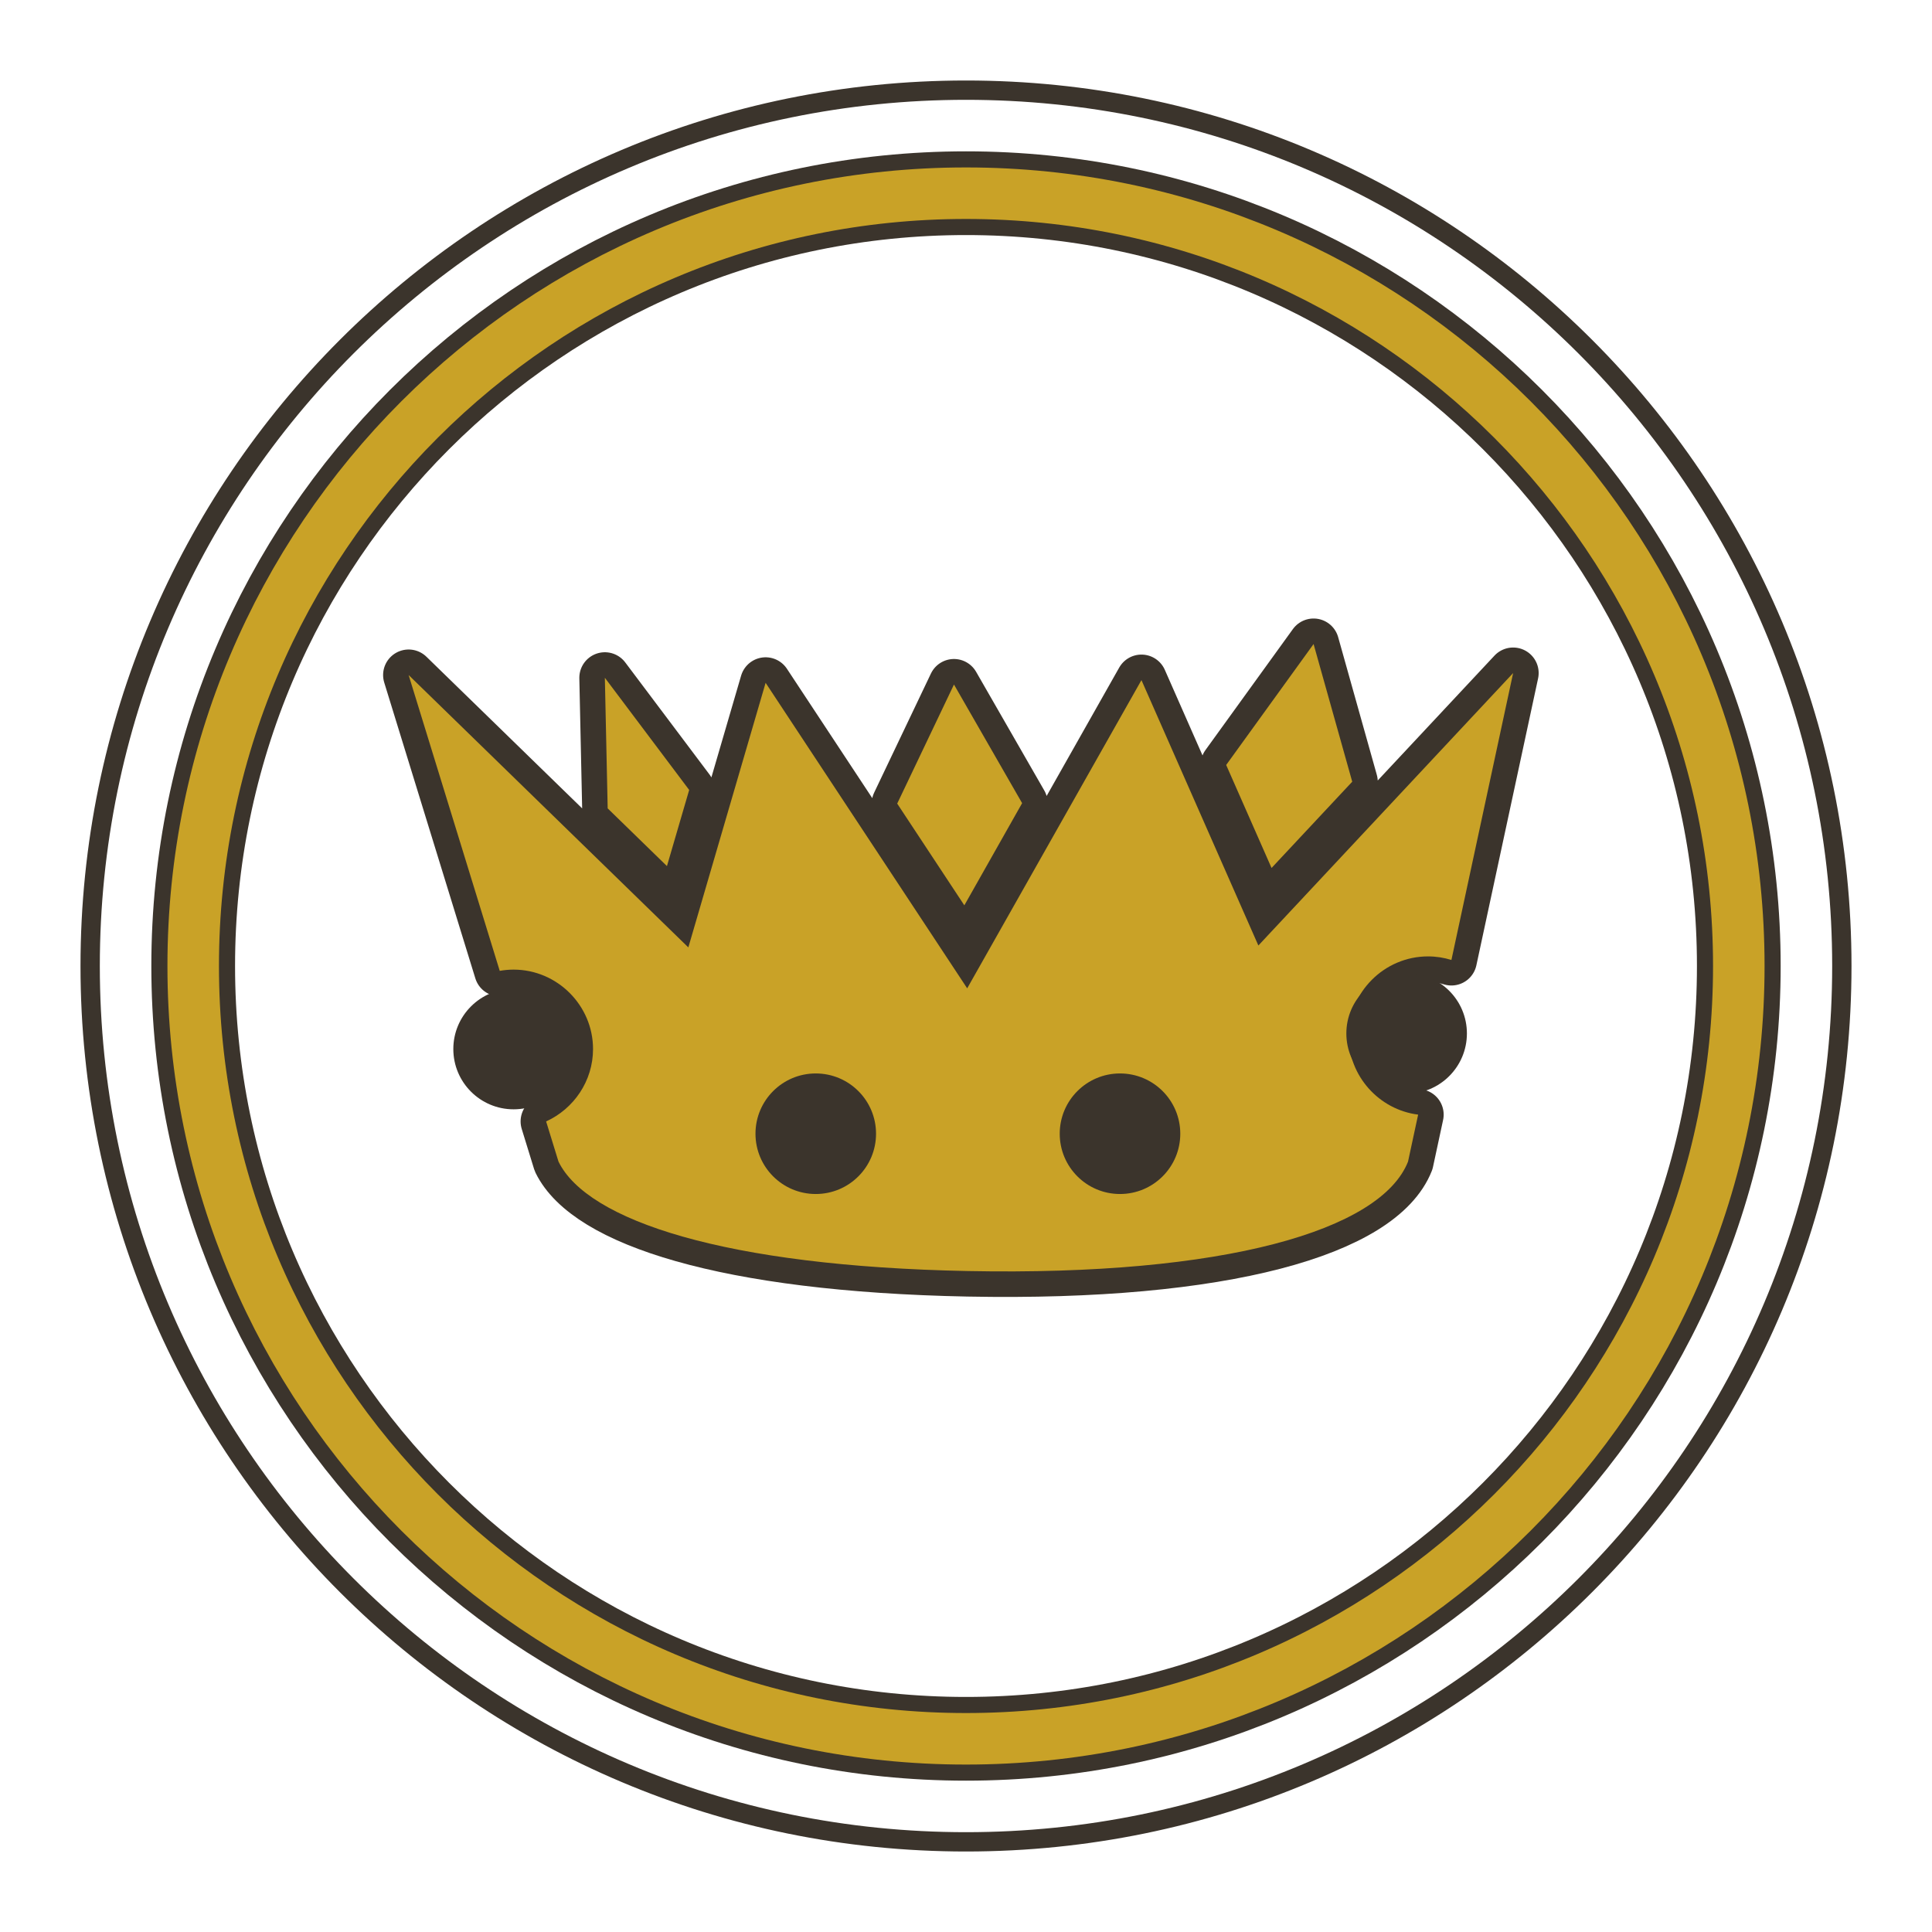
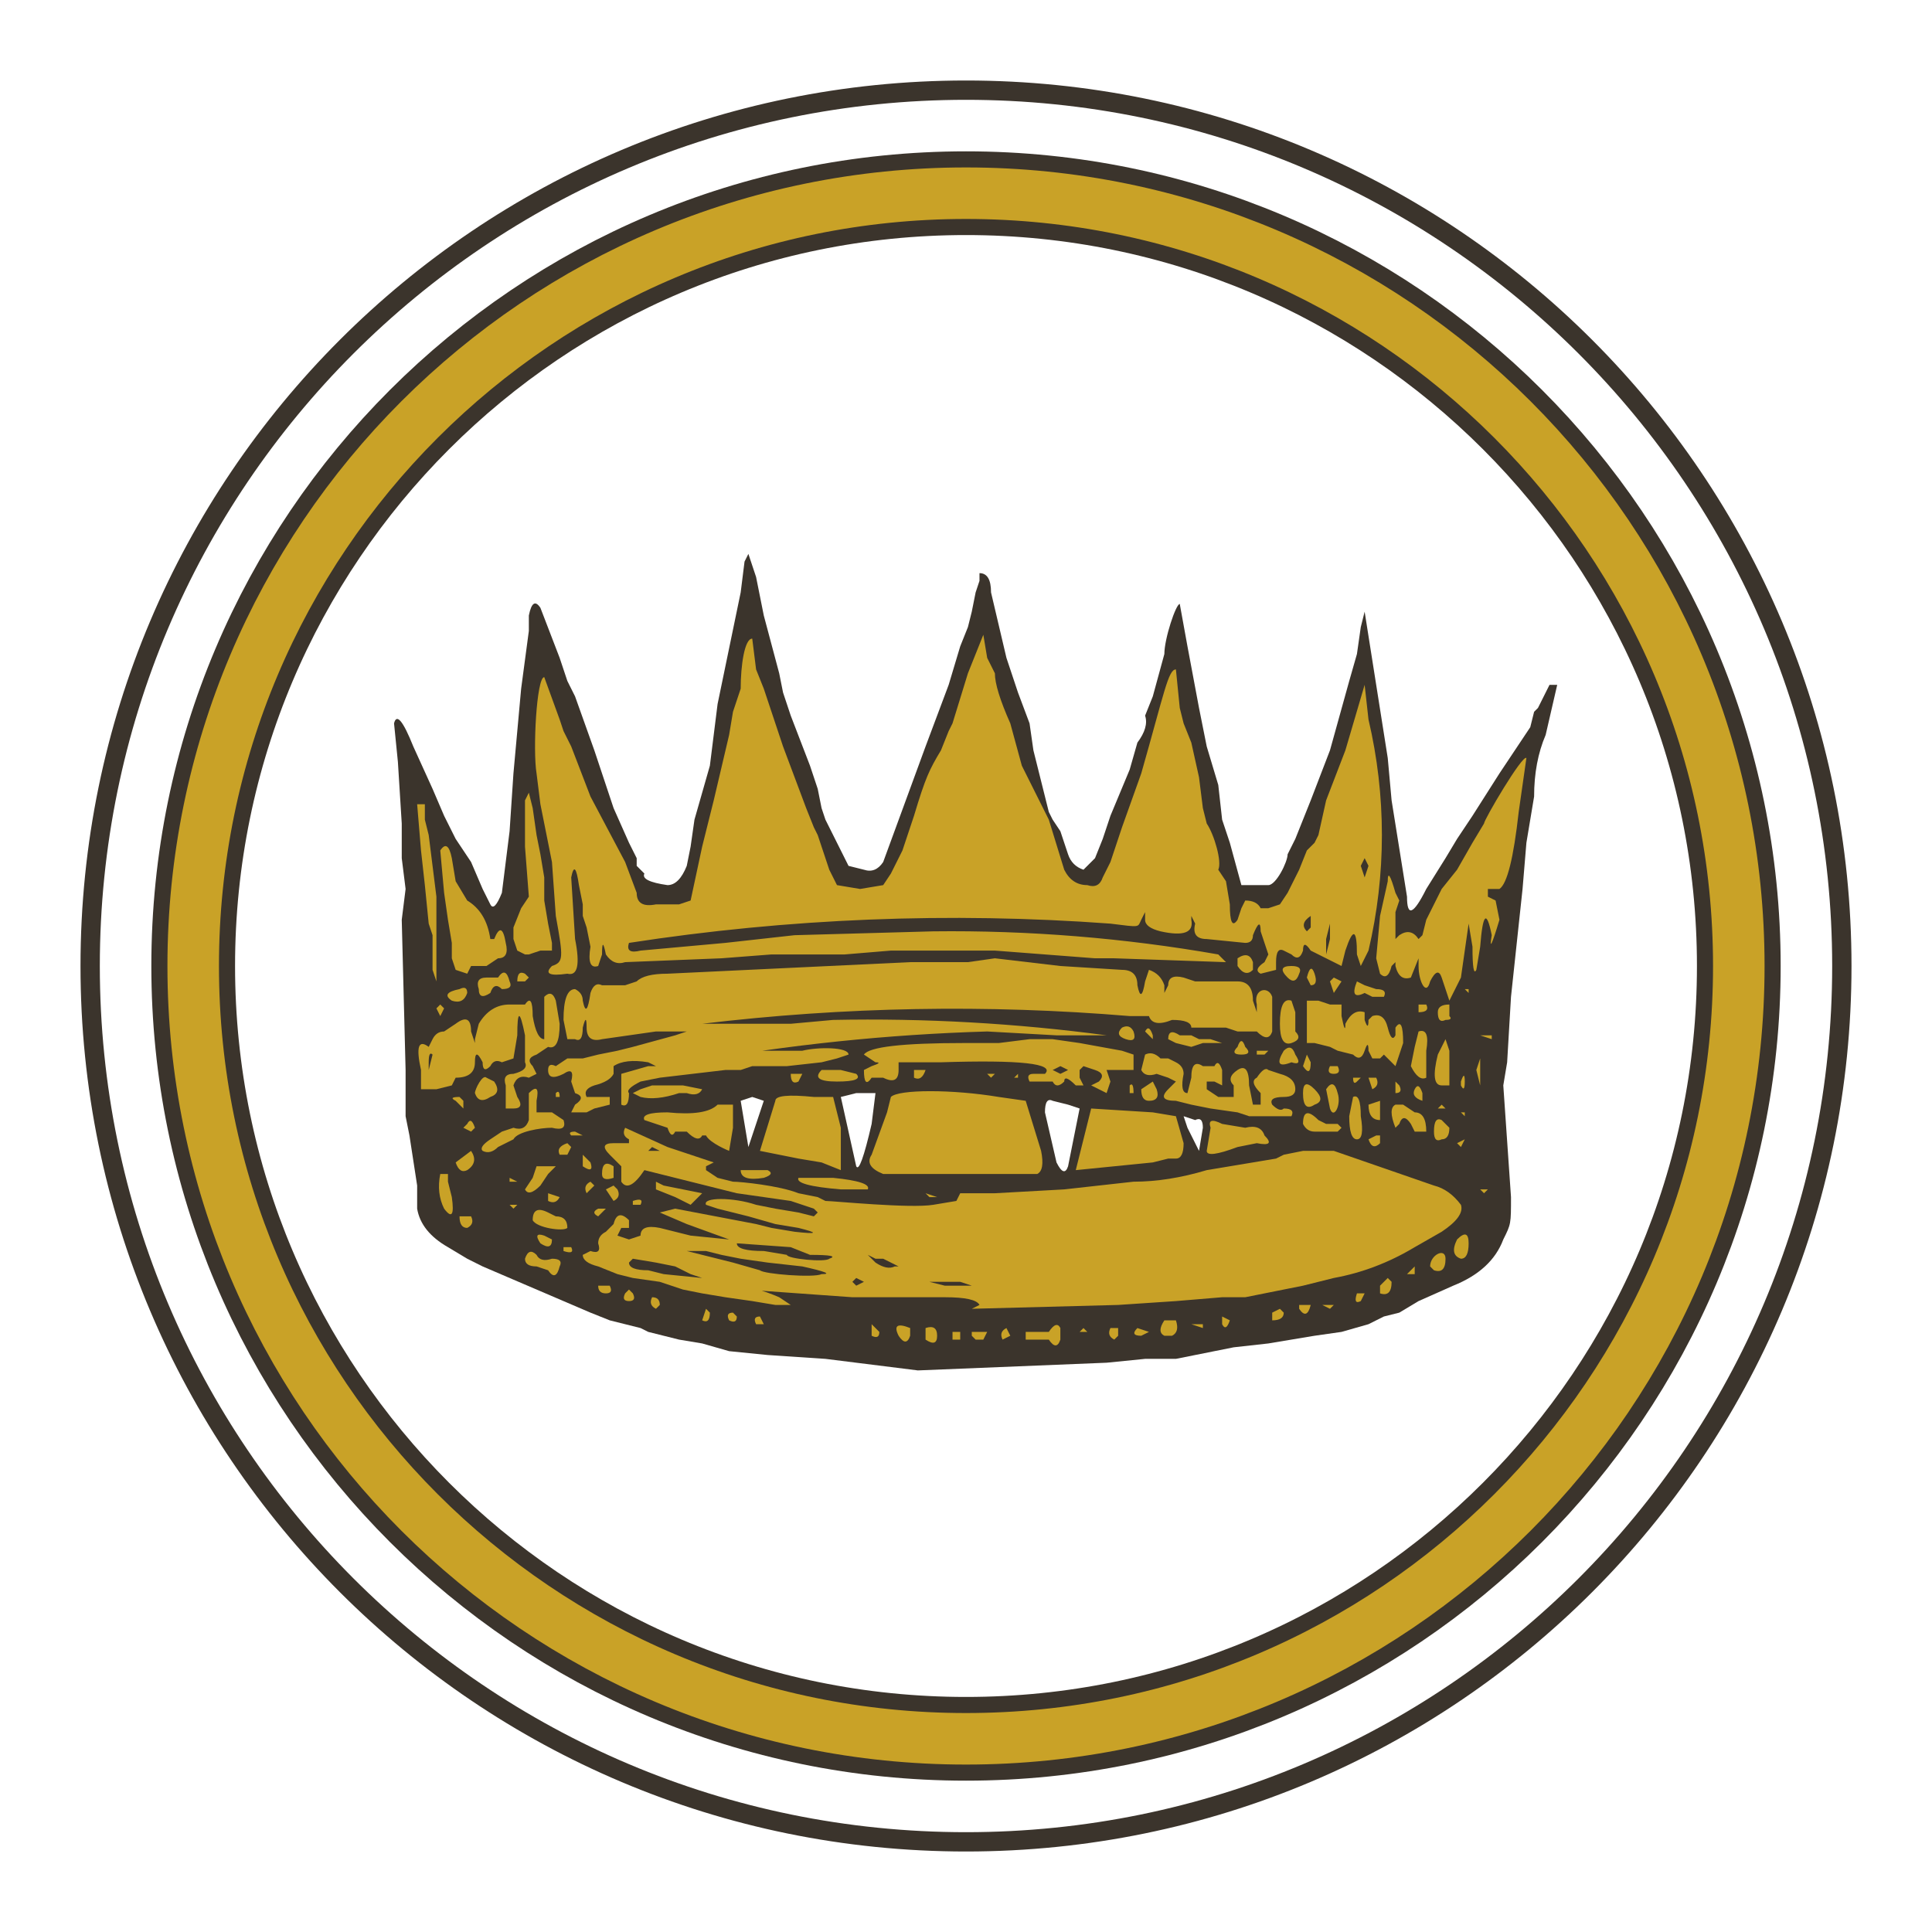
<svg xmlns="http://www.w3.org/2000/svg" width="300" height="300" viewBox="0 0 300 300">
  <circle cx="150" cy="150" r="136" fill="none" stroke="#3b342c" stroke-width="3" />
  <circle cx="150" cy="150" r="120" fill="none" stroke="#3b342c" stroke-width="13" />
  <circle cx="150" cy="150" r="120" fill="none" stroke="#c9a227" stroke-width="8" />
-   <g transform="translate(57 57) scale(0.36)">
-     <line x1="129.34" y1="215.24" x2="138.57" y2="250.31" stroke="#3b342c" stroke-width="22.02" stroke-linecap="round" />
-     <line x1="257.62" y1="232.17" x2="258.85" y2="267.97" stroke="#3b342c" stroke-width="22.02" stroke-linecap="round" />
-     <line x1="390.13" y1="216.05" x2="384.44" y2="249.5" stroke="#3b342c" stroke-width="22.02" stroke-linecap="round" />
-     <path d="m408.256 119.46-37.7 52.165 19.57 44.426 34.8-37.214-16.67-59.375zm86.074 12.513L384.44 249.498 334.01 135.02l-75.162 132.947-86.948-131.78-33.334 114.122L17.922 132.83l39.3 127.6c1.945-.348 3.94-.54 5.98-.54 18.812 0 34.26 15.452 34.26 34.262 0 13.823-8.346 25.822-20.235 31.22l5.337 17.33c12.425 25.466 71.863 45.152 176.582 47.206 110.805 2.174 178.12-17.54 189.854-47.207h-.002l4.357-20.26c-16.836-2.114-30.02-16.612-30.02-33.986 0-18.81 15.45-34.262 34.263-34.262 3.513 0 6.91.54 10.11 1.54l26.622-123.762zm-391.77 2.04 1.22 56.337 25.56 24.89 9.592-32.842-36.37-48.386zm150.585 2.91-24.483 51.36 28.955 43.885 24.922-44.08-29.395-51.166z" fill="#c9a227" stroke="#3b342c" stroke-width="22.02" stroke-linejoin="round" paint-order="stroke" />
-     <circle cx="63.2" cy="294.15" r="26" fill="#3b342c" />
-     <circle cx="193.53" cy="330.68" r="26" fill="#3b342c" />
-     <circle cx="324.76" cy="330.68" r="26" fill="#3b342c" />
-     <circle cx="448.39" cy="287.43" r="26" fill="#3b342c" />
-   </g>
+   <svg x="57" y="57" width="186" height="186" viewBox="54 72 311 218" fill="#3b342c">
+     <defs>
+       <clipPath id="a">
+         <path d="M54 72h311v218H54Z" />
+       </clipPath>
+     </defs>
+     <g fill="none" stroke="none" stroke-dasharray="none" clip-path="url(#a)">
+       <path fill="#3b342c" d="m152 76-1 8-6 29-1 8-1 8-2 7-2 7-1 7-1 5q-2 5-5 5-7-1-6-3l-2-2v-2l-2-4-4-9-3-9-2-6-5-14-2-4-2-6-5-13q-2-3-3 2v4l-2 15-2 22-1 15-2 16q-2 5-3 3l-2-4-3-7-4-6-3-6-3-7-5-11q-4-10-5-6l1 10 1 16v9l1 8-1 8 1 39v12l1 5 2 13v6q1 6 8 10l5 3 4 2 28 12 5 2 4 1 4 1 2 1 4 1 4 1 6 1 7 2 10 1 15 1 24 3 49-2 10-1h8l15-3 9-1 6-1 6-1 7-1 7-2 4-2 4-1 5-3 9-4q10-4 13-12c2-4 2-4 2-11l-2-29 1-6 1-17 3-28 1-12 2-12q0-9 3-16l3-13h-2l-3 6-1 1-1 4-4 6-4 6-7 11-4 6-3 5-5 8q-5 10-5 2l-4-25-1-11-6-38-1 4-1 7-2 7-5 18-5 13-4 10-2 4c0 2-3 8-5 8h-7l-3-11-2-6-1-9-3-10-2-10-3-16-2-11c-1 0-4 9-4 13l-3 11-2 5q1 3-2 7l-2 7-5 12-2 6-2 5-3 3q-3-1-4-4l-1-3-1-3-2-3-1-2-4-16-1-7-3-8-3-9-4-17q0-5-3-5v2l-1 3-1 5-1 4-2 5-3 10-6 16-11 30q-2 3-5 2l-4-1-6-12-1-3-1-5-2-6-5-13-2-6-1-5-4-15-2-10-2-6zm34 138-1 8q-3 13-4 11l-4-18 4-1zm50 3 3 1-3 15q-1 3-3-1l-3-13q0-4 2-3zm-79-1-4 12-2-12 3-1zm114 7-1 6-1-2-2-4-1-3 3 1q2-1 2 2" />
+       <path fill="#c9a227" d="m215 101 2 4q0 4 4 13l3 11 7 14 4 13q2 4 6 4 3 1 4-2l2-4 3-9 5-14c6-21 7-27 9-27l1 10 1 4 2 5 2 9 1 8 1 4c2 3 4 10 3 12l2 3 1 6q0 7 2 4l1-3 1-2q3 0 4 2h2l3-1 2-3 3-6 2-5 2-2 1-2 2-9 5-13 5-17 1 9a131 131 0 0 1 0 60l-2 4-1-3q0-10-3-1l-1 4-2-1-2-1-4-2q-2-3-2 0-1 3-3 1l-2-1q-2-1-2 3v2l-4 1q-2-1 1-3l1-2-1-3-1-3q0-4-2 1 0 2-2 2l-10-1q-4 0-3-4l-1-2v1q1 5-8 3-4-1-4-3v-2l-1 2c-1 2 0 2-8 1a553 553 0 0 0-125 5q-1 3 3 2l22-2 18-2 36-1a401 401 0 0 1 74 6l2 2-29-1h-5l-26-2h-27l-12 1h-19l-13 1-25 1q-3 1-5-2-1-5-1 0l-1 3q-3 1-2-5l-1-5-1-3v-3l-1-5q-1-7-2-2l1 16q2 10-2 9-7 1-4-2c3-1 3-2 1-13l-1-14-3-15-1-8c-1-6 0-25 2-25l4 11 1 3 2 4 5 13 9 17 3 8q0 4 5 3h6l3-1 3-14 3-12 4-17 1-6 2-6c0-6 1-13 3-13l1 8 2 5 5 15 3 8 3 8 2 5 1 2 1 3 2 6 2 4 6 1 6-1 2-3 3-6 3-9c3-10 4-12 7-17l2-5 1-2 4-13 4-10zm139 33-1 7q-2 18-5 20h-3v2l2 1 1 5q-3 10-2 4-2-10-3 3l-1 6q-1 2-1-6l-1-6v-1 1l-2 14-3 6-2-6q-1-3-3 1c-1 4-3 0-3-4v-2l-2 5q-3 1-4-3v-1l-1 1q-1 4-3 2l-1-4 1-11 2-9q0-4 2 3l1 2-1 3v7l1-1q3-2 5 1l1-1 1-4 4-8 4-5 4-7 3-5c0-1 10-18 11-17z" />
+       <path fill="#c9a227" d="m97 140 1 7 1 5 1 6v6l1 6 1 5v2h-3l-3 1h-1l-2-1-1-3v-3l2-5 2-3-1-13v-12l1-2zm-28-1v4l1 4 1 8 1 8v22l-1-3v-9l-1-3-1-10-1-9-1-12zm7 14 1 6 3 5q5 3 6 10h1q2-5 3 1 1 4-2 4l-3 2h-4l-1 2-3-1-1-3v-4l-1-6-1-7-1-11q2-3 3 2m208 27v2q-2 2-4-1v-2q3-2 4 1m12 3q-1 3-3 1-3-3 1-3 3 0 2 2m-62-2 16 1q4 0 4 4 1 5 2-1l1-3q3 1 4 4v2l1-2q0-3 4-2l3 1h11q4 0 4 5l1 3v-2c-1-4 3-5 4-2v9q-1 3-4 0h-5l-3-1h-9q0-2-5-2-5 2-6-1h-5a549 549 0 0 0-111 2h23l11-1a465 465 0 0 1 71 4h-13l-18-1a523 523 0 0 0-77 8l5-1v-1l9-1h15c4-1 12-1 12 1l-3 1-4 1-9 1h-9l-3 1h-4l-17 2-5 1q-4 2-3 3 0 4-2 3v-8l7-2h2l-2-1q-6-1-9 1v2q-1 2-5 3-3 1-2 3h6v2l-4 1-2 1h-4l1-2q3-2 0-3l-1-3q1-4-2-2-4 2-4-1 0-2 2-1l3-2h4l4-1 5-1 4-1 11-3 3-1h-8l-7 1-7 1q-4 1-4-3t-1 0q0 4-2 3h-2l-1-5q0-8 3-8 2 1 2 3 1 5 2-2 1-3 3-2h6l3-1q2-2 8-2l63-3h15l7-1zm66 2q1 3-1 3l-1-2q1-4 2-1m7 2-2 3-1-3 1-1zm6 1 3 1q3 0 2 2h-3l-2-1q-4 2-2-3zm27 2-1-1h1zm-17 2-1-1zm-227-6-1 1h-2q0-3 2-2zm205 6 3 1h3v3q1 5 1 2 2-4 5-3v2q1 3 1 0l1-1q3-1 4 3t2 2v-2q2-3 2 4l-2 6-2-2-1-1-1 1h-2l-1-2q0-3-1 0t-3 1l-4-1-2-1-4-1h-2v-11zm28 1q1 2-2 2v-2zm-238-6q1 2-2 2-2-2-3 1-3 2-3-1-1-3 2-3h3q2-3 3 1m204 8v5q2 2-1 3t-3-5q0-7 3-6zm40-1v2q1 1-1 1-2 1-2-2 0-2 3-2zm5 4v-2q0-1 0 0zm-260-8q-1 3-4 2-3-2 2-3 2-1 2 1" />
+       <path fill="#c9a227" d="m103 190 1 6q0 7-3 6l-3 2q-3 1-1 3l1 2-2 1q-3-1-4 2l1 3q2 3-1 3h-2v-6q-1-3 2-3 4-1 3-3v-7q-2-10-2 0l-1 6-3 1q-2-1-3 1-2 2-2-1-2-4-2 0t-5 4l-1 2-4 1h-4v-5q-2-9 2-6l1-2q1-2 3-2l3-2q4-3 4 2l1 3v-1l1-4q3-5 8-5h4q2-3 2 3 1 6 3 6v-11q2-2 3 1m243 9v1l-3-1zm-17 4v7q-2 1-4-3l1-5 1-4q3-1 2 5m-76-5q1 3-2 2t-1-3q2-1 3 1m-179-6-1 2-1-2 1-1zm184 7v1l-2-2q1-2 2 1m77 4v9h-2q-3 0-1-8l2-4zm-67-4 2 1h3l3 1h-5l-3 1-4-1-2-1q0-3 3-1zm14 3q2 2-1 2t-1-2q1-3 2 0m-43-1 11 2 3 1v4h-7l1 3-1 3-2-1-2-1 2-1q2-2-1-3l-3-1-1 1v2l1 2h-2q-3-3-3-1-2 2-3 0h-6q-1-2 1-2h3q4-4-27-3h-11v2q0 4-4 2h-3q-2 3-2-2l2-1q3-1 1-1l-3-2q2-3 26-3h9l8-1h6zm49 2-1 1h-2v-1zm7 1q2 3-1 2-5 2-2-3 2-2 3 1m48 8-1-4 1-3zm-44-6q0 4-2 1l1-3z" />
+       <path fill="#c9a227" d="M260 205h2l2 1q2 1 2 3-1 5 1 5l1-4q0-5 3-3h3q1-2 2 1v4l-2-1h-2v2l3 2h4v-3q-2-2 1-4t3 4l1 5h2v-3q-3-3-1-4 2-3 3-2l3 1q4 1 4 4 0 2-3 2-4 0-3 2 2 2 3 1 3 0 2 2h-11l-3-1-7-1-5-1-4-1q-5 0-2-3l2-2-2-1-3-1q-3 1-4-1l1-4q2-1 4 1m46 2q1 2-1 2t-1-2zm33 4q0 3-1 1v-1q1-3 1 0m-27-1-1 1q-1 1-1-1zm4 0q1 2-1 3l-1-3zm6 2q1 2-1 2v-3zm-123-4q-1 3-3 2v-2zm-18 1q2 2-5 2t-4-3h5zm29 0-1-1zm7 0-1 1-1-1zm6 1h-1l1-1zm77 3q3 3 0 4-3 2-3-3 0-4 3-1m6 1c1 3-1 7-2 4l-1-5q2-3 3 1m22 0v2q-3-1-2-3t2 1m-161-5-1 2q-2 1-2-2z" />
+       <path fill="#c9a227" d="M259 213q1 3-2 3-2 0-2-3l3-2zm-7 1v2zv-2q1-1 1 2m59 6q1 6-1 6t-2-6l1-5q2-1 2 5m-158-9-1-1zm163 5v5q-3 0-3-4zm6 1 3 2q3 0 3 5h-3l-1-2q-2-3-3 0l-1 1q-2-5 0-6zm11 1h-2l1-1zm-247-7q2 3-1 4-3 2-4-1c0-1 2-5 3-4zm54 2q-1 2-4 1h-2q-6 2-10 1l-2-1 2-1 3-1h8zm77 2 7 1 4 13q1 5-1 6h-40q-5-2-3-5l4-11 1-4c2-2 16-2 28 0m121 5-1-1h1zm-162 3v11l-5-2-6-1-10-2 4-13q0-2 10-1h5zm81-4 6 1 2 7q0 4-2 4h-2l-4 1-20 2 4-16zm43 2 2 1h3l1 1-1 1h-6q-2 0-3-2 0-5 4-1m-203-5v3h4l3 2q1 3-3 2c-3 0-9 1-10 3l-2 1-2 1q-2 2-4 1-1-1 2-3l3-2 3-1q3 1 4-2v-7q3-3 2 2m6-1h-1v-1q1-1 1 1m231 8q0 3-2 3-2 1-2-2 0-4 2-3zm-186 0-1 6s-5-2-6-4h-1q-1 2-4-1h-3q-1 2-2-1l-3-1-3-1q-1-2 6-2 10 1 13-2h4zm133 0q4-1 5 2 3 3-2 2l-5 1q-8 3-8 1l1-6q-1-3 3-1zm-203-7v2l-2-2q-2-1 1-1zm238 9v2q-2 2-3-1l2-1zm22 1-1 2-1-1zm-17 2q1-1 0 0" />
+       <path fill="#c9a227" d="m305 229 26 9q4 1 7 5 1 3-5 7l-7 4q-10 6-21 8l-8 2-15 3h-6l-12 1-15 1-38 1 2-1q-1-2-9-2h-24l-28-2q2-1 9 2l3 2h-4l-6-1-7-1-6-1-5-1-6-2-7-1-4-1-5-2q-4-1-4-3l2-1q3 1 2-2 0-2 2-3l2-2q1-4 4-1v2h-2l-1 2 3 1 3-1q0-3 5-2l4 1 4 1 10 1-11-4-7-3 4-1 21 4 4 1 6 1q9 1 1-1l-6-1-7-2-4-1-4-1-3-1c-1-2 7-2 13 0l5 1 6 1 4 1 1-1-1-1-6-2-7-1-7-1-20-5-4-1q-4 6-6 3v-4l-1-1-2-2q-3-3 1-3h4v-1q-2-1-1-3l11 5 3 1 6 2 3 1-2 1v1l3 2 4 1c2 0 12 1 17 3l5 1 2 1c2 0 22 2 28 1l6-1 1-2h9l18-1 9-1 9-1q9 0 19-3l18-3 2-1 5-1zm-223-6-1 1-2-1 1-1q1-2 2 1m28 2h-3q-1-1 1-1zm-3 3-1 2h-2q-1-2 2-3zm-26 1q2 3-1 5-2 1-3-2z" />
+       <path fill="#c9a227" d="M112 232q1 3-2 1v-3zm233 7-1 1-1-1zm-242-6-2 2-2 3q-3 3-4 1l2-3 1-3zm15 0v3q-3 1-3-1 0-4 3-2m40 1q2 1-1 2-6 1-6-2zm17 2q10 1 9 3h-7q-12-1-11-3zm-100-1v2l1 4q1 7-2 3-2-4-1-9zm18 2h-2v-1zm14 0h-1zm29 2 5 1-3 3-4-2-5-2v-2l2 1zm66 2h-2l-1-1zm-89-3-2 2q-1-2 1-3zm81 2h-1q-1 0 0 0zm-75-1q1 2-1 3l-2-3 2-1zm-15 2q-1 2-3 1v-2zm21 2h-2v-1q3-1 2 1m215 10q0 4-2 4-3-1-1-5 3-3 3 1M93 243l-1 1-1-1zm23 1-2 2q-2-1 0-2zm-15 1 2 1q3 0 3 3c-1 1-8 0-9-2q0-4 4-2m-20 1q1 2-1 3-2 0-2-3zm253 11q0 4-3 3l-1-1c0-3 4-5 4-2m-239-7v-1zm16 0h-2zm-9 2q0 3-3 1-2-3 1-2zm224 9h-2l2-2zm-219-7q1 2-2 1v-1zm213 9q0 4-3 3v-2l2-2zm-222-7q1 2 4 1 3 0 2 2-1 4-3 1l-3-1q-3 0-3-2 1-3 3-1m215 10-1 2q-2 1-1-2zm-204-4-1-1zm190 7q-1 4-3 1v-1zm6 0-1 1-2-1zm-188-5q1 2-1 2t-2-2zm175 7q0 2-3 2v-2l2-1zm-169-5q1 2-1 2t-1-2l1-1zm7 3-1 1q-2-1-1-3 2 0 2 2m148 4q-1 3-2 1v-2zm6 0q-1 0 0 0m-111-4h-2zm91 4q1 3-1 4h-2q-2-1 0-4zm7 1v1l-3-1zm-128-3q0 3-2 2l1-3zm7 1q0 2-2 1-1-2 1-2zm99 3v2l-1 1q-2-1-1-3zm8 1-2 1q-3 0-1-2zm-23-1v3q-1 3-3 0h-6v-2h6q2-3 3-1m-77-1h-2q-1-2 1-2zm84 2h-2l1-1zm-54 0q0 2-2 1v-3zm8-1v2q-1 3-3 0-2-4 3-2m7 2q0 3-3 1v-3q3-1 3 2m13-1-1 2h-2l-1-1v-1zm6 1-2 1q-1-2 1-3zm-13-1v2h-2v-2zm-30 0" />
+       <path fill="#3b342c" d="m312 155 1 3 1-3-1-2zm-12 4v1zm-1 9q-3 2-1 4l1-1zm4 6v4l1-4v-4zm-223-1v2-3zm-10 33v2l1-4q-1-1-1 2m162 2 2 1 2-1-2-1zm-105 21h3l-2-1zm49 17h12zm21 1 1-1zm-23 5 18 1h5-5zm-24 1q0 2 7 2l6 1c0 1 10 2 11 1q3-1-5-1l-5-2zm-13 2 12 3 7 2c1 1 14 2 16 1q4 0-5-2l-9-1-7-1-5-1-4-1zm49 3q3 2 5 1h1l-2-1-2-1h-2l-2-1zm10 1h1q1 0 0 0zm-74-1q0 2 5 2l4 1 10 1-3-1-4-2-5-1-6-1zm81 5h-3l4 1h7l-3-1zm-23 0 1 1 2-1-2-1zm9 0q-1 0 0 0m6 0h1zq-1 0 0 0" />
+     </g>
+   </svg>
</svg>
